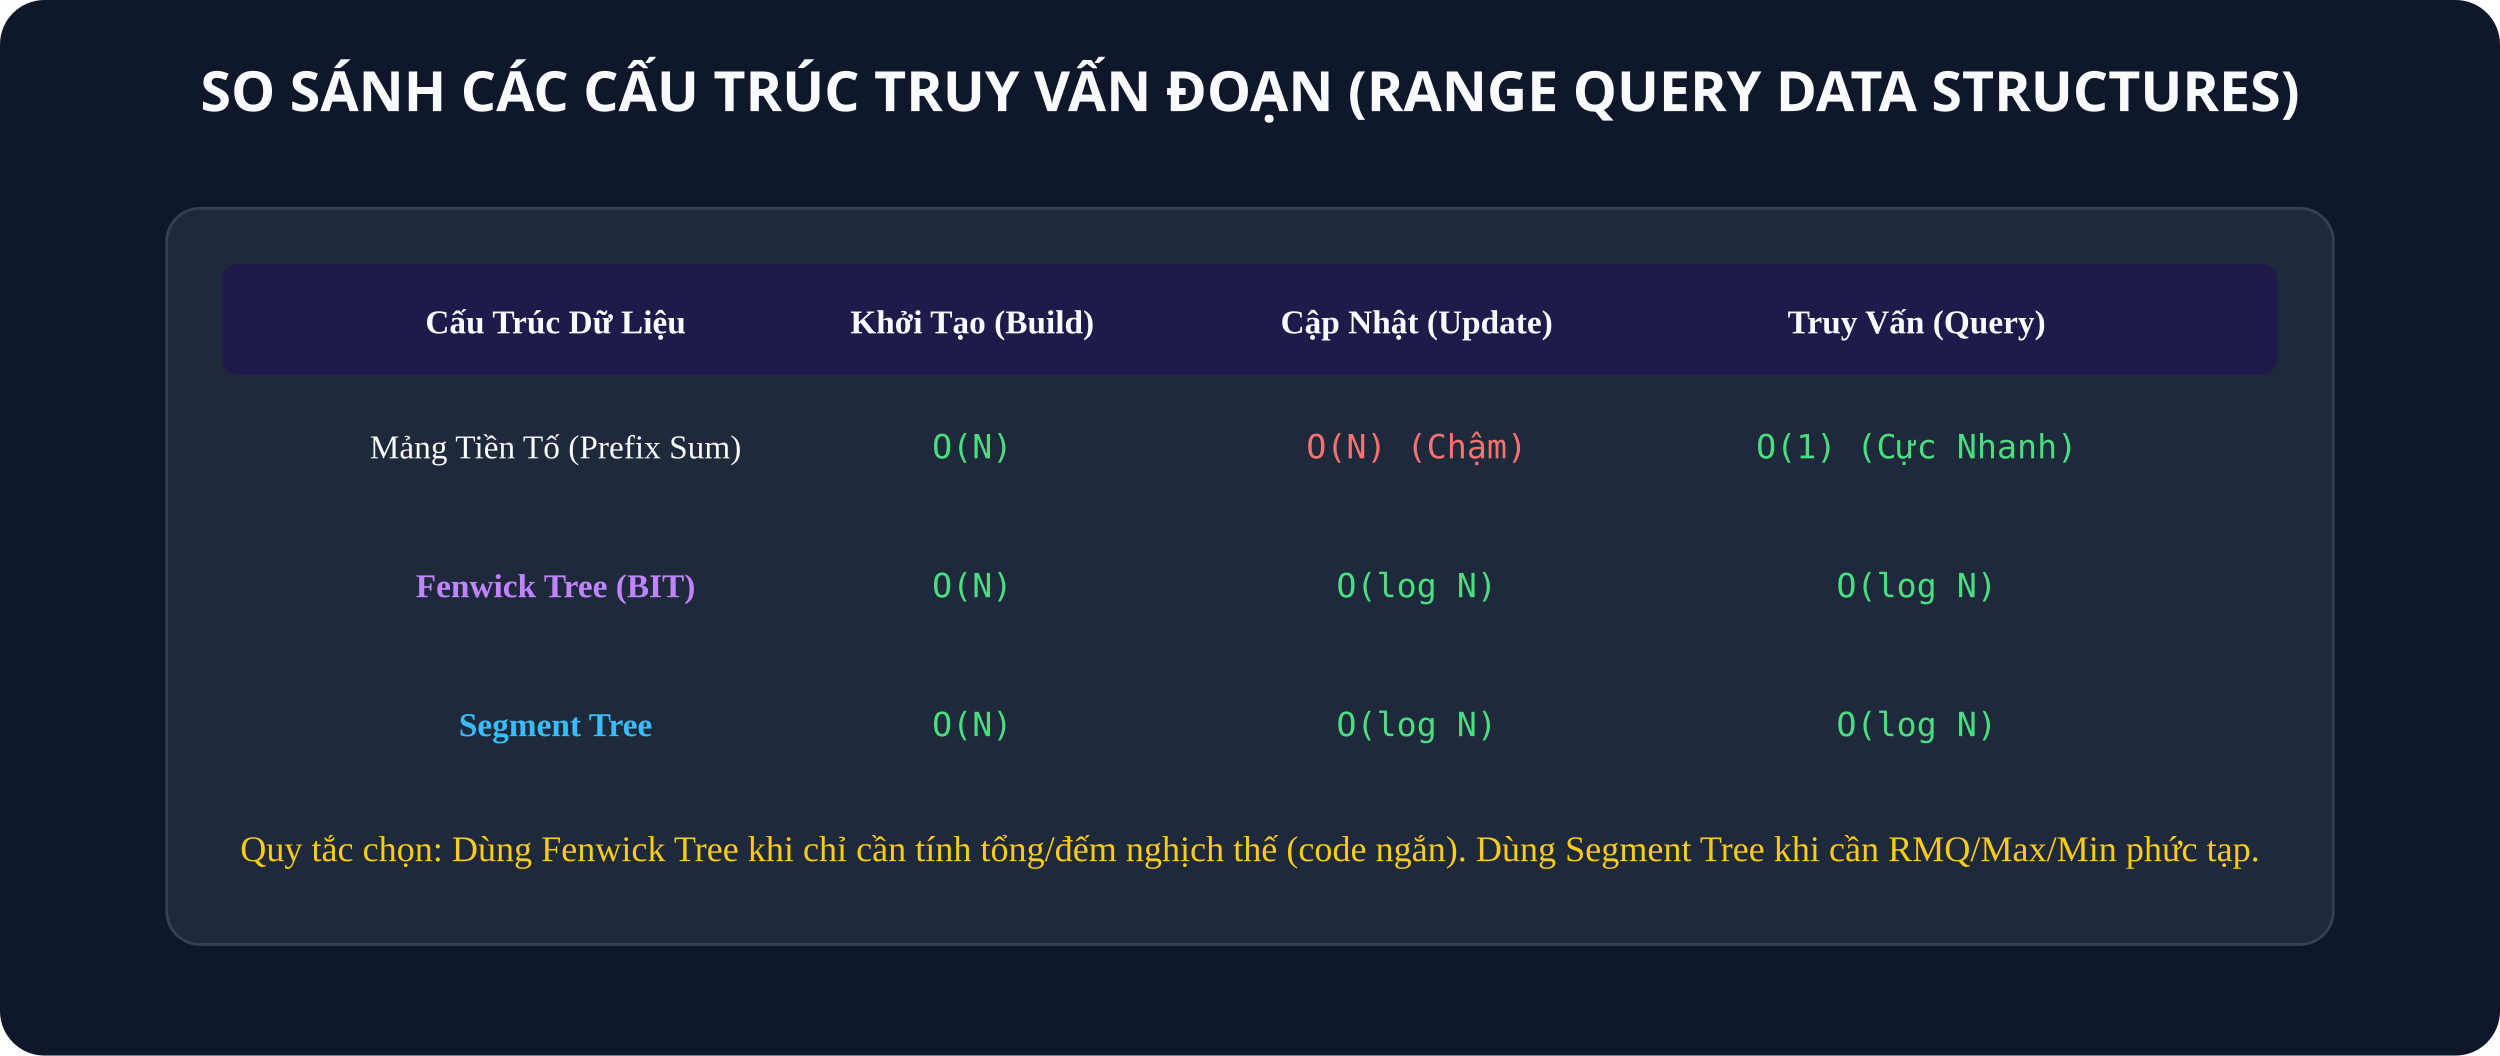
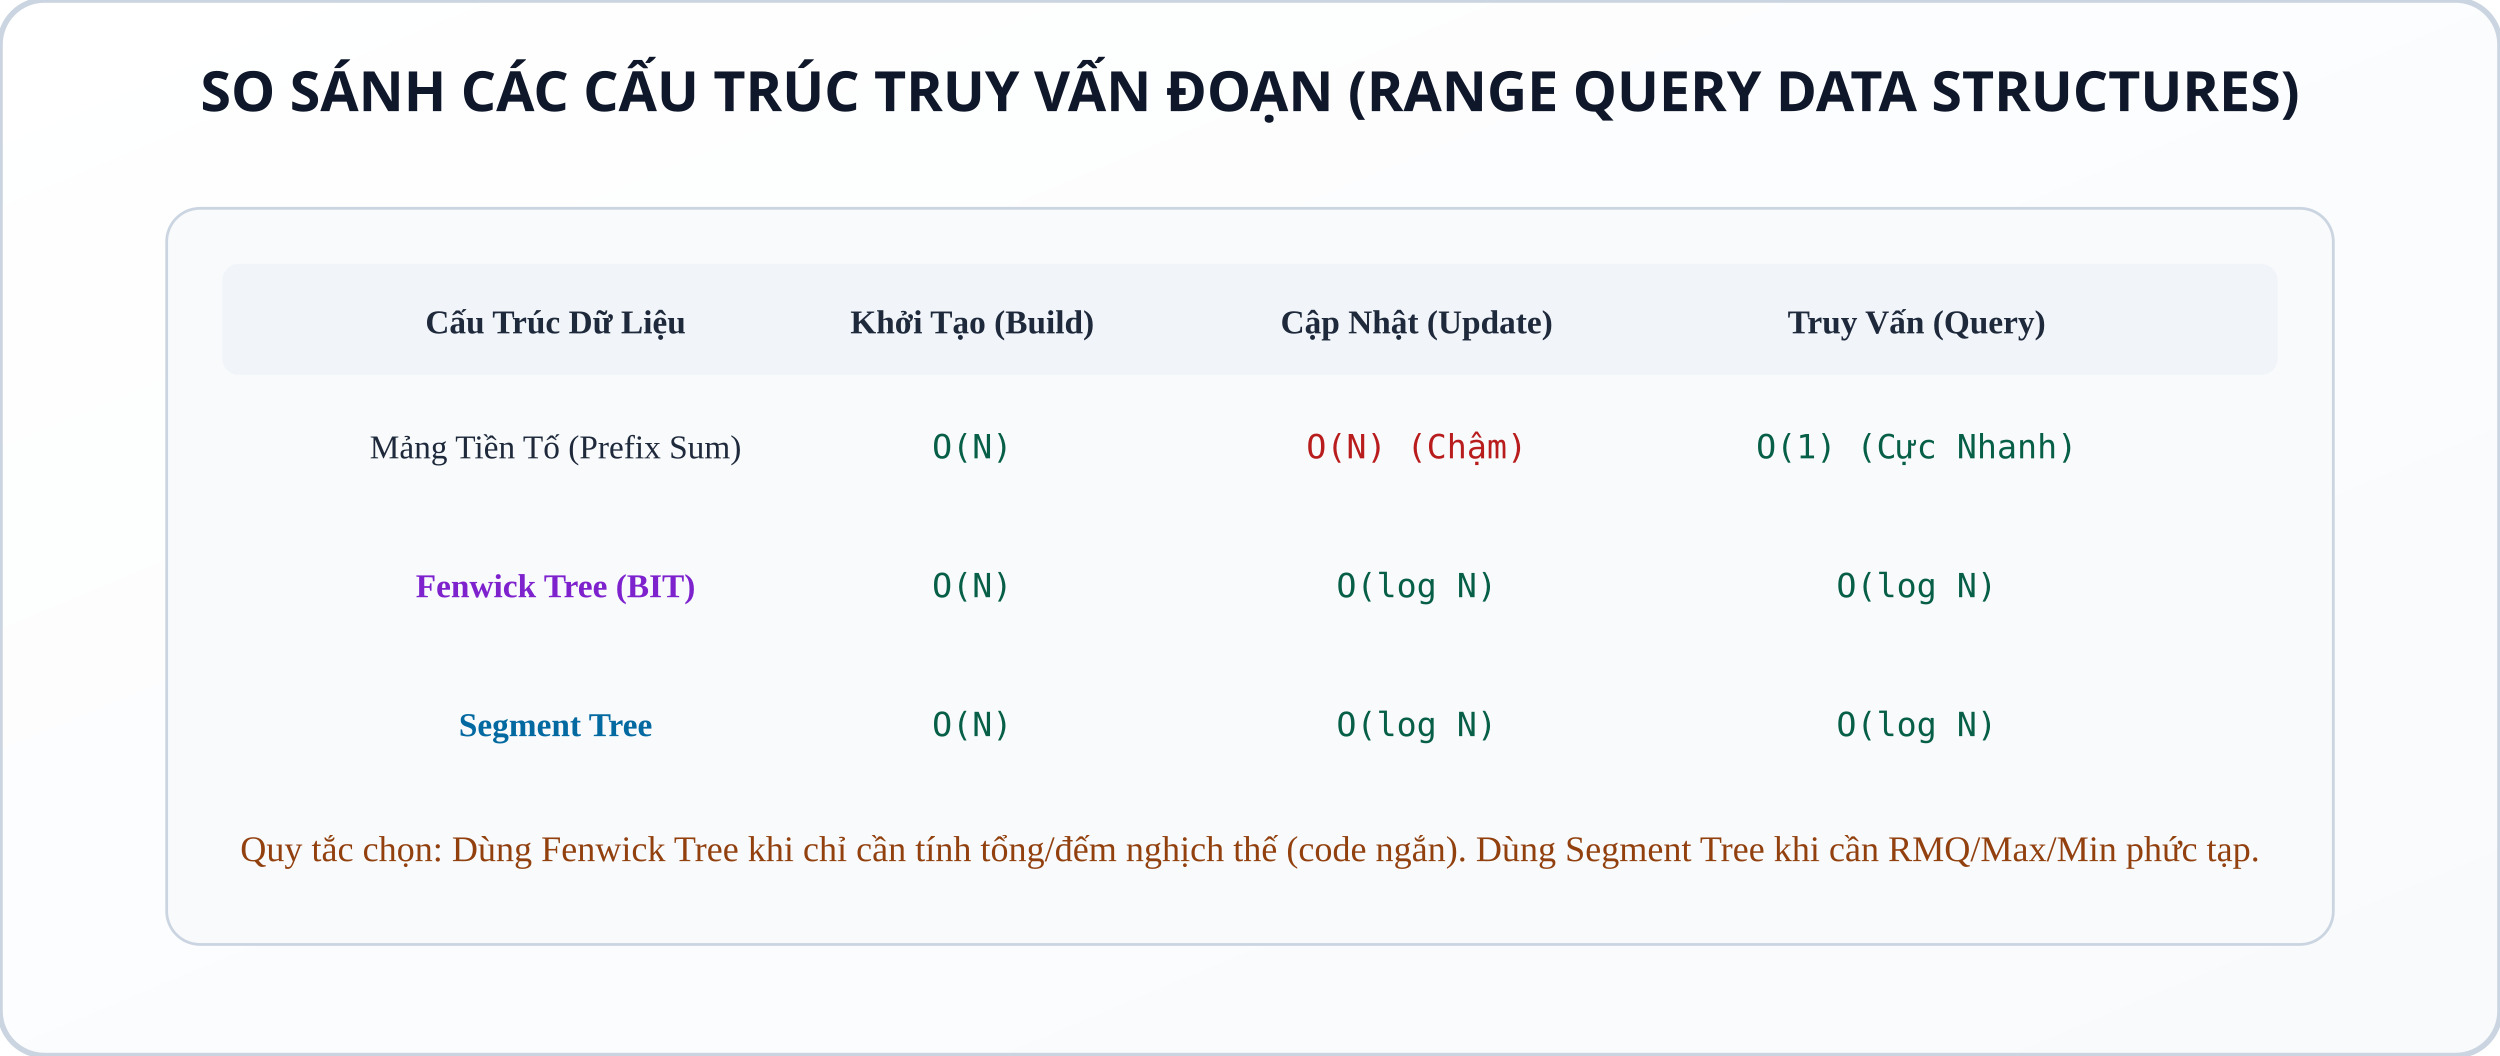
<svg xmlns="http://www.w3.org/2000/svg" viewBox="0 0 900 380" width="100%" height="100%">
-   <rect width="900" height="380" fill="#0f172a" rx="16" />
-   <text x="450" y="40" fill="#f8fafc" font-family="system-ui, sans-serif" font-size="20" font-weight="bold" text-anchor="middle">SO SÁNH CÁC CẤU TRÚC TRUY VẤN ĐOẠN (RANGE QUERY DATA STRUCTURES)</text>
-   <rect x="60" y="75" width="780" height="265" rx="12" fill="#1e293b" stroke="#334155" />
+   <defs>
+     <linearGradient id="bgGrad" x1="0%" y1="0%" x2="100%" y2="100%">
+       <stop offset="0%" stop-color="#FFFFFF" />
+       <stop offset="100%" stop-color="#F8FAFC" />
+     </linearGradient>
+     <filter id="cardShadow" x="-10%" y="-10%" width="120%" height="120%">
+       <feDropShadow dx="0" dy="4" stdDeviation="8" flood-color="#64748B" flood-opacity="0.1" />
+     </filter>
+   </defs>
+   <rect width="900" height="380" fill="url(#bgGrad)" stroke="#CBD5E1" stroke-width="2" rx="16" />
+   <text x="450" y="40" fill="#0F172A" font-family="system-ui, sans-serif" font-size="20" font-weight="bold" text-anchor="middle">SO SÁNH CÁC CẤU TRÚC TRUY VẤN ĐOẠN (RANGE QUERY DATA STRUCTURES)</text>
+   <rect x="60" y="75" width="780" height="265" rx="12" fill="#F8FAFC" stroke="#CBD5E1" />
  <g transform="translate(80, 95)">
-     <rect x="0" y="0" width="740" height="40" fill="#1e1b4b" rx="6" />
-     <text x="120" y="25" fill="#f8fafc" font-weight="bold" text-anchor="middle">Cấu Trúc Dữ Liệu</text>
-     <text x="270" y="25" fill="#f8fafc" font-weight="bold" text-anchor="middle">Khởi Tạo (Build)</text>
-     <text x="430" y="25" fill="#f8fafc" font-weight="bold" text-anchor="middle">Cập Nhật (Update)</text>
-     <text x="610" y="25" fill="#f8fafc" font-weight="bold" text-anchor="middle">Truy Vấn (Query)</text>
-     <text x="120" y="70" fill="#f8fafc" text-anchor="middle">Mảng Tiền Tố (Prefix Sum)</text>
-     <text x="270" y="70" fill="#4ade80" font-family="monospace" text-anchor="middle">O(N)</text>
-     <text x="430" y="70" fill="#f87171" font-family="monospace" text-anchor="middle">O(N) (Chậm)</text>
-     <text x="610" y="70" fill="#4ade80" font-family="monospace" text-anchor="middle">O(1) (Cực Nhanh)</text>
-     <text x="120" y="120" fill="#c084fc" font-weight="bold" text-anchor="middle">Fenwick Tree (BIT)</text>
-     <text x="270" y="120" fill="#4ade80" font-family="monospace" text-anchor="middle">O(N)</text>
-     <text x="430" y="120" fill="#4ade80" font-family="monospace" text-anchor="middle">O(log N)</text>
-     <text x="610" y="120" fill="#4ade80" font-family="monospace" text-anchor="middle">O(log N)</text>
-     <text x="120" y="170" fill="#38bdf8" font-weight="bold" text-anchor="middle">Segment Tree</text>
-     <text x="270" y="170" fill="#4ade80" font-family="monospace" text-anchor="middle">O(N)</text>
-     <text x="430" y="170" fill="#4ade80" font-family="monospace" text-anchor="middle">O(log N)</text>
-     <text x="610" y="170" fill="#4ade80" font-family="monospace" text-anchor="middle">O(log N)</text>
-     <text x="370" y="215" fill="#facc15" font-size="13" text-anchor="middle">Quy tắc chọn: Dùng Fenwick Tree khi chỉ cần tính tổng/đếm nghịch thế (code ngắn). Dùng Segment Tree khi cần RMQ/Max/Min phức tạp.</text>
+     <rect x="0" y="0" width="740" height="40" fill="#F1F5F9" rx="6" />
+     <text x="120" y="25" fill="#1E293B" font-weight="bold" text-anchor="middle">Cấu Trúc Dữ Liệu</text>
+     <text x="270" y="25" fill="#1E293B" font-weight="bold" text-anchor="middle">Khởi Tạo (Build)</text>
+     <text x="430" y="25" fill="#1E293B" font-weight="bold" text-anchor="middle">Cập Nhật (Update)</text>
+     <text x="610" y="25" fill="#1E293B" font-weight="bold" text-anchor="middle">Truy Vấn (Query)</text>
+     <text x="120" y="70" fill="#1E293B" text-anchor="middle">Mảng Tiền Tố (Prefix Sum)</text>
+     <text x="270" y="70" fill="#065F46" font-family="monospace" text-anchor="middle">O(N)</text>
+     <text x="430" y="70" fill="#B91C1C" font-family="monospace" text-anchor="middle">O(N) (Chậm)</text>
+     <text x="610" y="70" fill="#065F46" font-family="monospace" text-anchor="middle">O(1) (Cực Nhanh)</text>
+     <text x="120" y="120" fill="#7E22CE" font-weight="bold" text-anchor="middle">Fenwick Tree (BIT)</text>
+     <text x="270" y="120" fill="#065F46" font-family="monospace" text-anchor="middle">O(N)</text>
+     <text x="430" y="120" fill="#065F46" font-family="monospace" text-anchor="middle">O(log N)</text>
+     <text x="610" y="120" fill="#065F46" font-family="monospace" text-anchor="middle">O(log N)</text>
+     <text x="120" y="170" fill="#0369A1" font-weight="bold" text-anchor="middle">Segment Tree</text>
+     <text x="270" y="170" fill="#065F46" font-family="monospace" text-anchor="middle">O(N)</text>
+     <text x="430" y="170" fill="#065F46" font-family="monospace" text-anchor="middle">O(log N)</text>
+     <text x="610" y="170" fill="#065F46" font-family="monospace" text-anchor="middle">O(log N)</text>
+     <text x="370" y="215" fill="#92400E" font-size="13" text-anchor="middle">Quy tắc chọn: Dùng Fenwick Tree khi chỉ cần tính tổng/đếm nghịch thế (code ngắn). Dùng Segment Tree khi cần RMQ/Max/Min phức tạp.</text>
  </g>
</svg>
